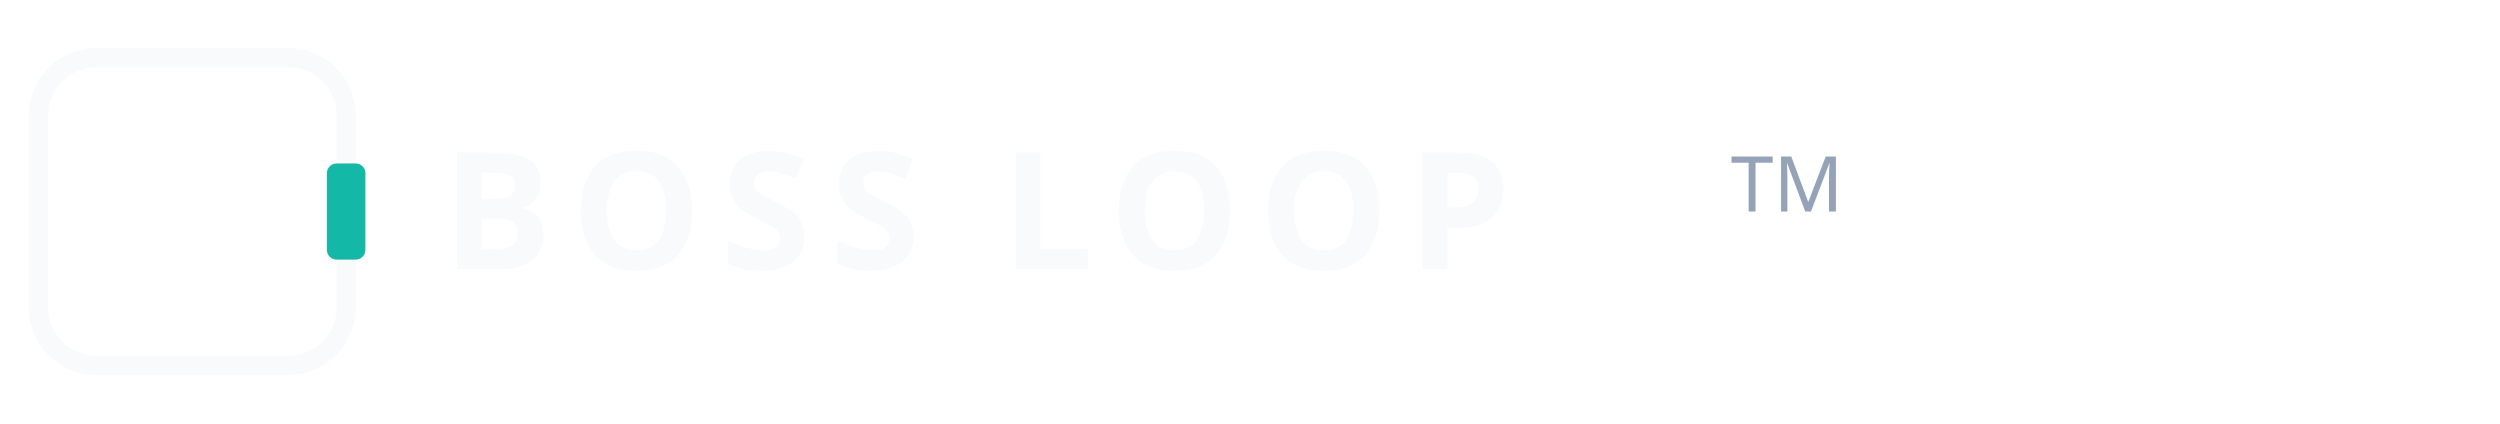
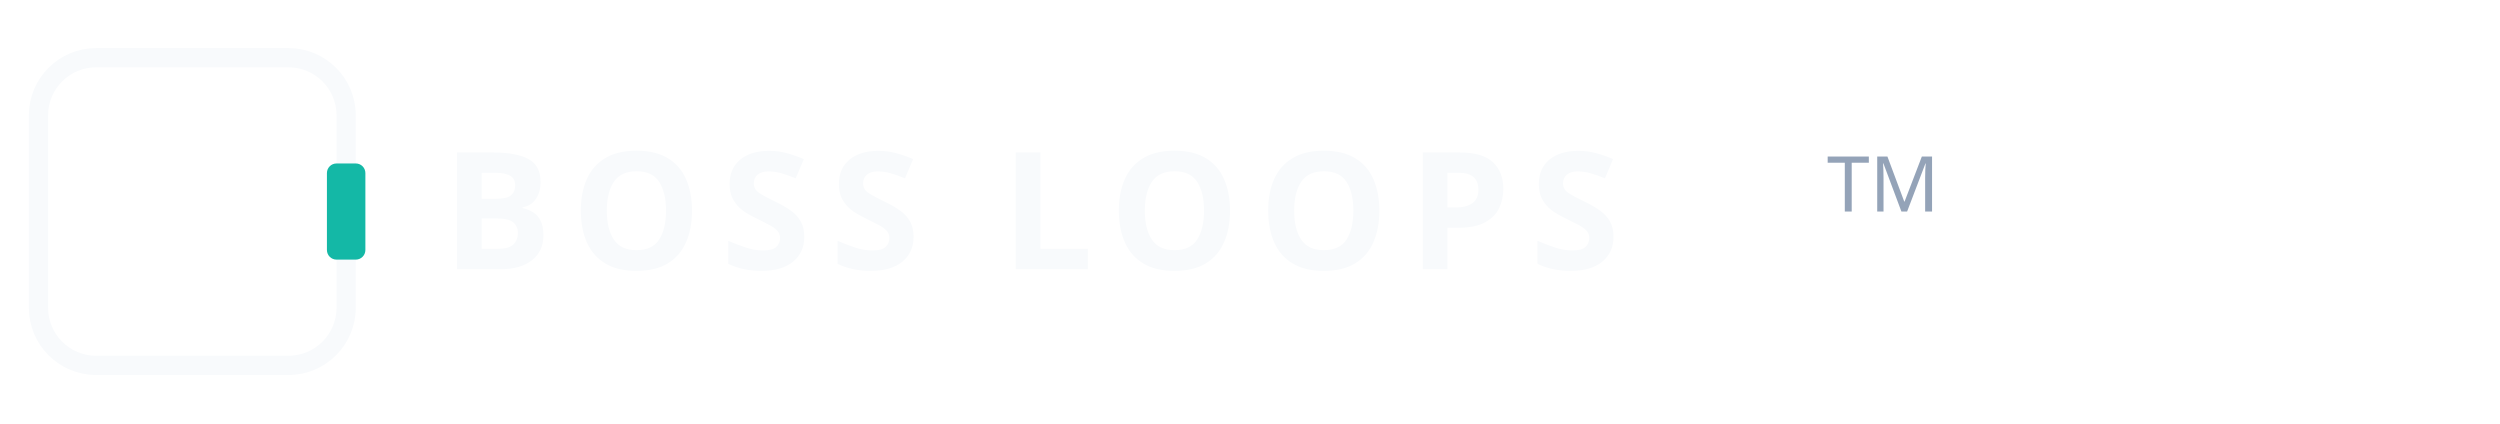
<svg xmlns="http://www.w3.org/2000/svg" width="260" height="44" viewBox="0 0 260 44" role="img" aria-label="Boss Loop logo dark">
  <g transform="translate(2 4)">
    <path d="M 34 13 L 34 8 A 6 6 0 0 0 28 2 L 8 2 A 6 6 0 0 0 2 8 L 2 28 A 6 6 0 0 0 8 34 L 28 34 A 6 6 0 0 0 34 28 L 34 23" fill="none" stroke="#F8FAFC" stroke-width="2" stroke-linecap="round" stroke-linejoin="round" />
    <rect x="32" y="13" width="4" height="10" rx="1" ry="1" fill="#14B8A6" />
  </g>
-   <text x="46" y="28" fill="#F8FAFC" font-family="'Inter Tight', 'Söhne', 'Geist', 'IBM Plex Sans', 'Manrope', 'DM Sans', system-ui, sans-serif" font-size="17" font-weight="600" letter-spacing="2">BOSS LOOP</text>
-   <text x="180" y="22" fill="#94A3B8" font-family="'Inter Tight', 'IBM Plex Sans', system-ui, sans-serif" font-size="8" font-weight="500">TM</text>
+   <text x="46" y="28" fill="#F8FAFC" font-family="'Inter Tight', 'Söhne', 'Geist', 'IBM Plex Sans', 'Manrope', 'DM Sans', system-ui, sans-serif" font-size="17" font-weight="600" letter-spacing="2">BOSS LOOPS</text>
+   <text x="190" y="22" fill="#94A3B8" font-family="'Inter Tight', 'IBM Plex Sans', system-ui, sans-serif" font-size="8" font-weight="500">TM</text>
</svg>
